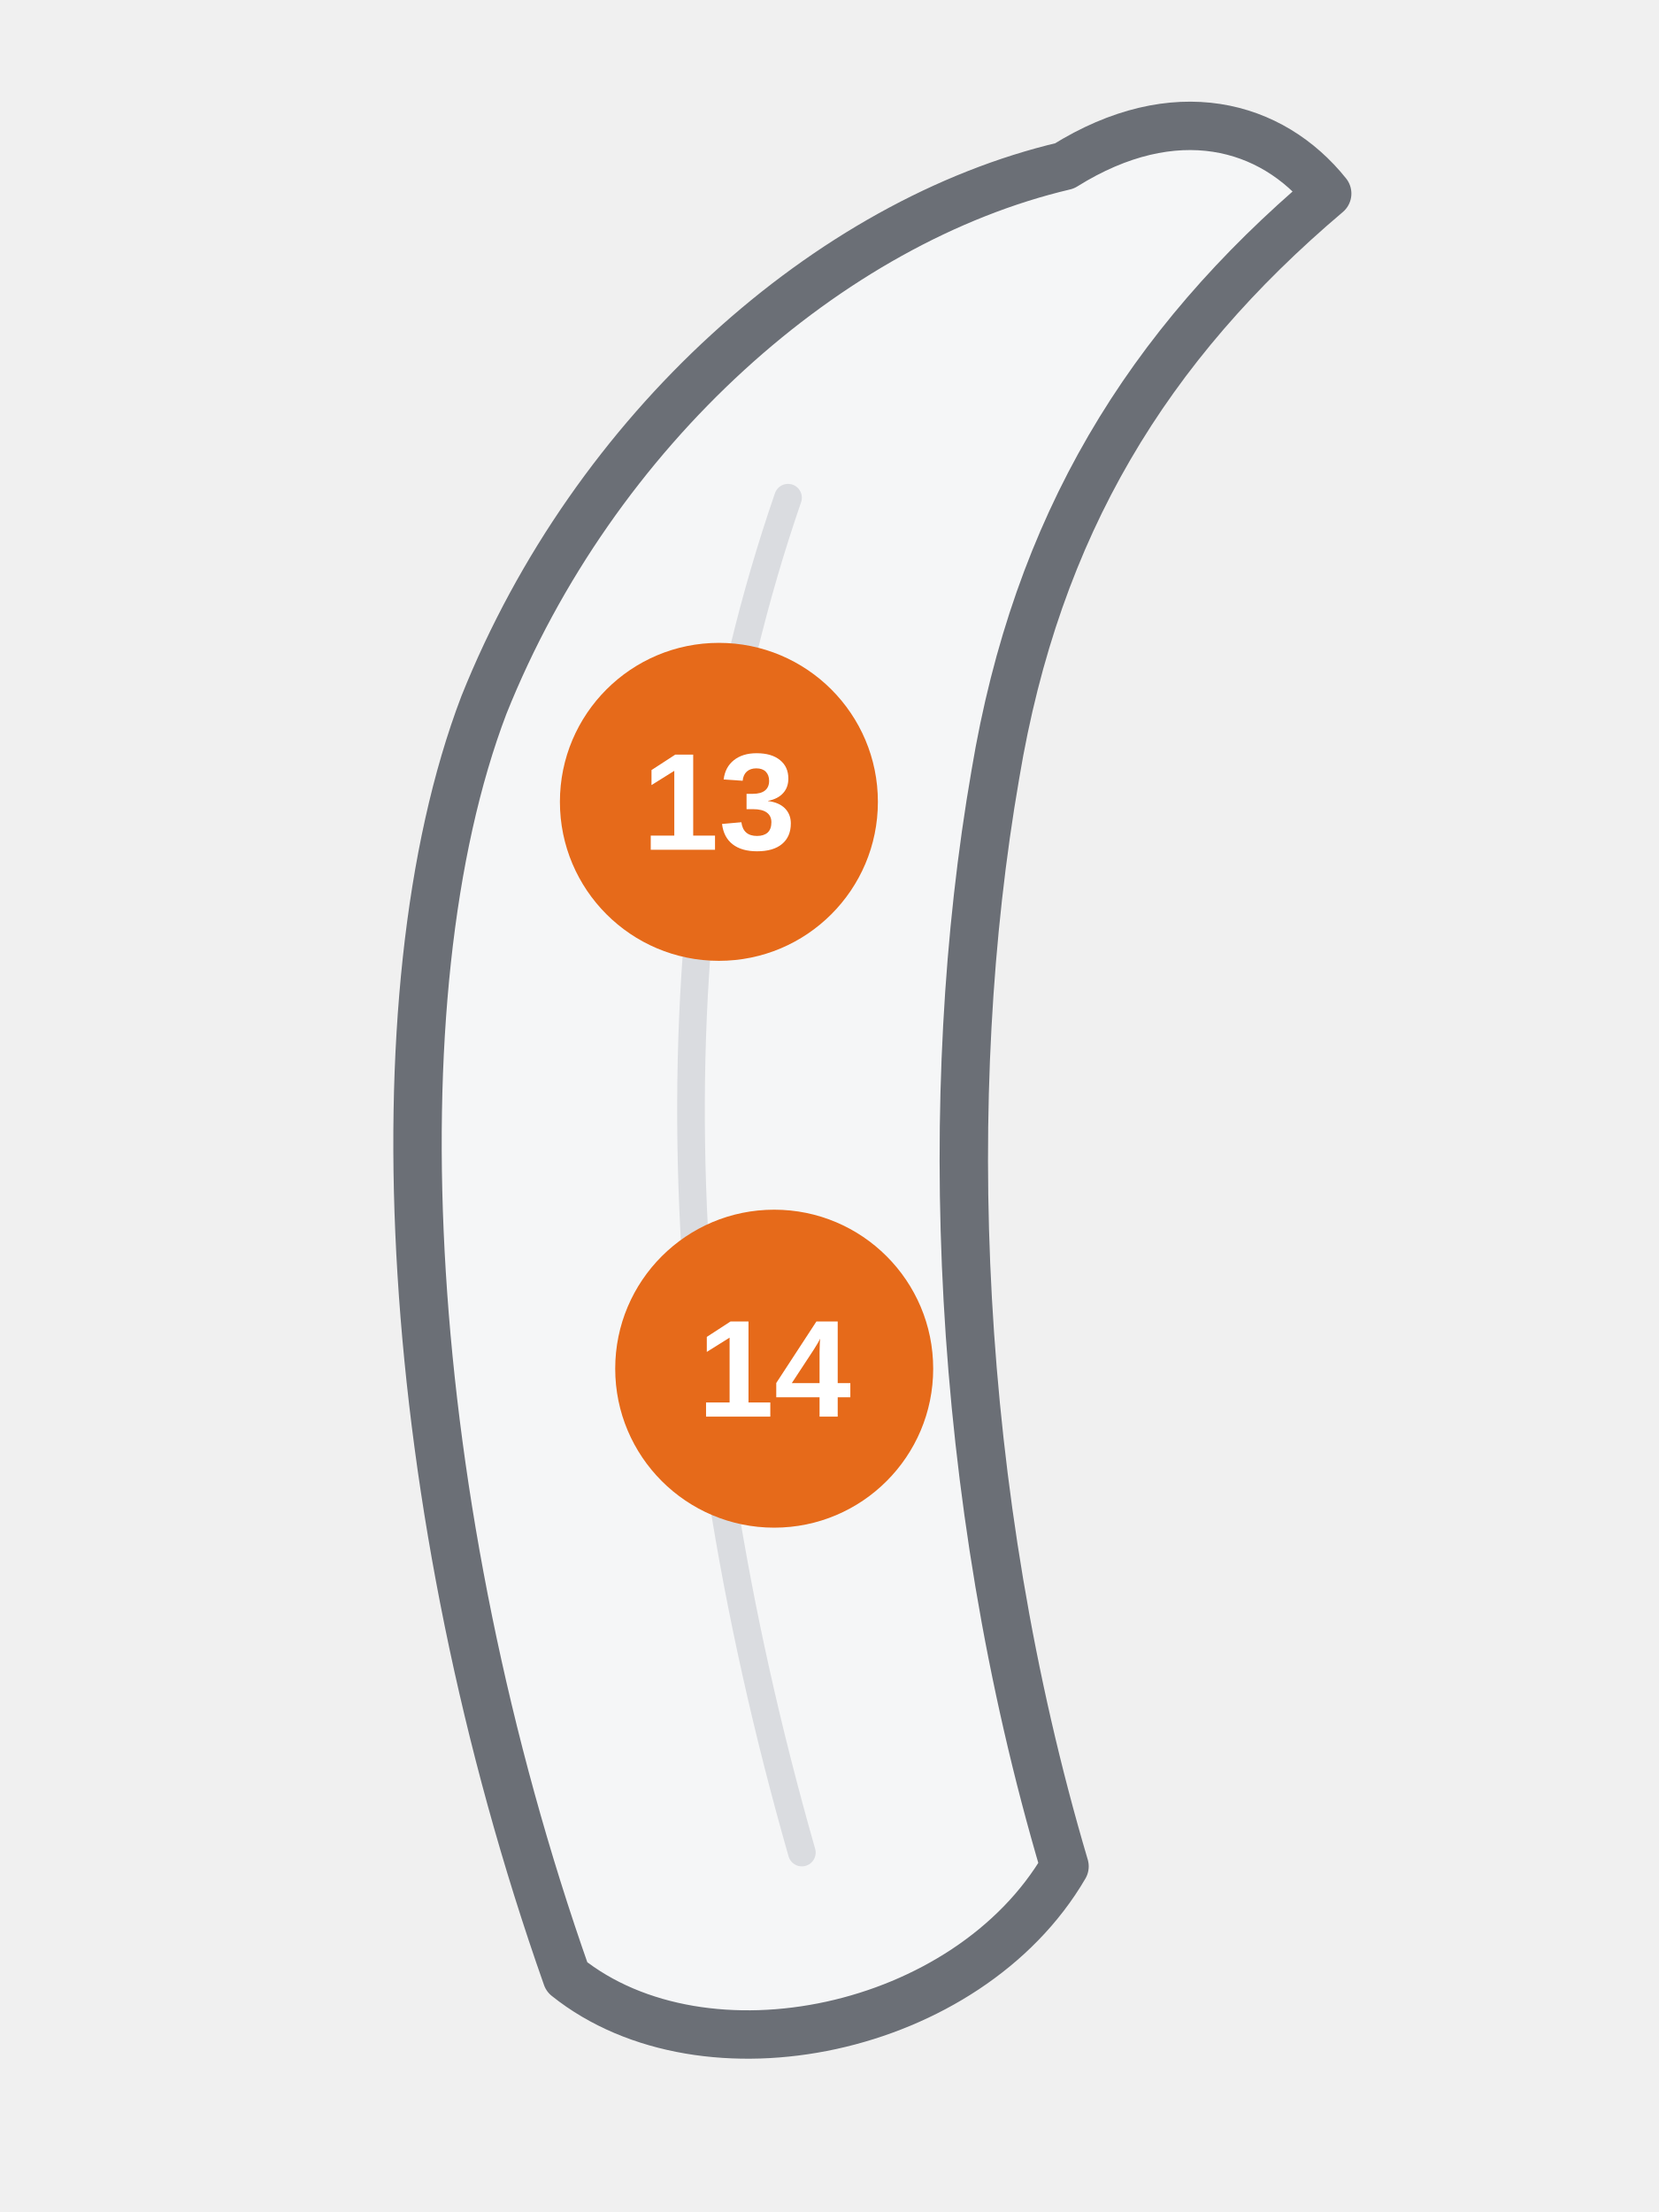
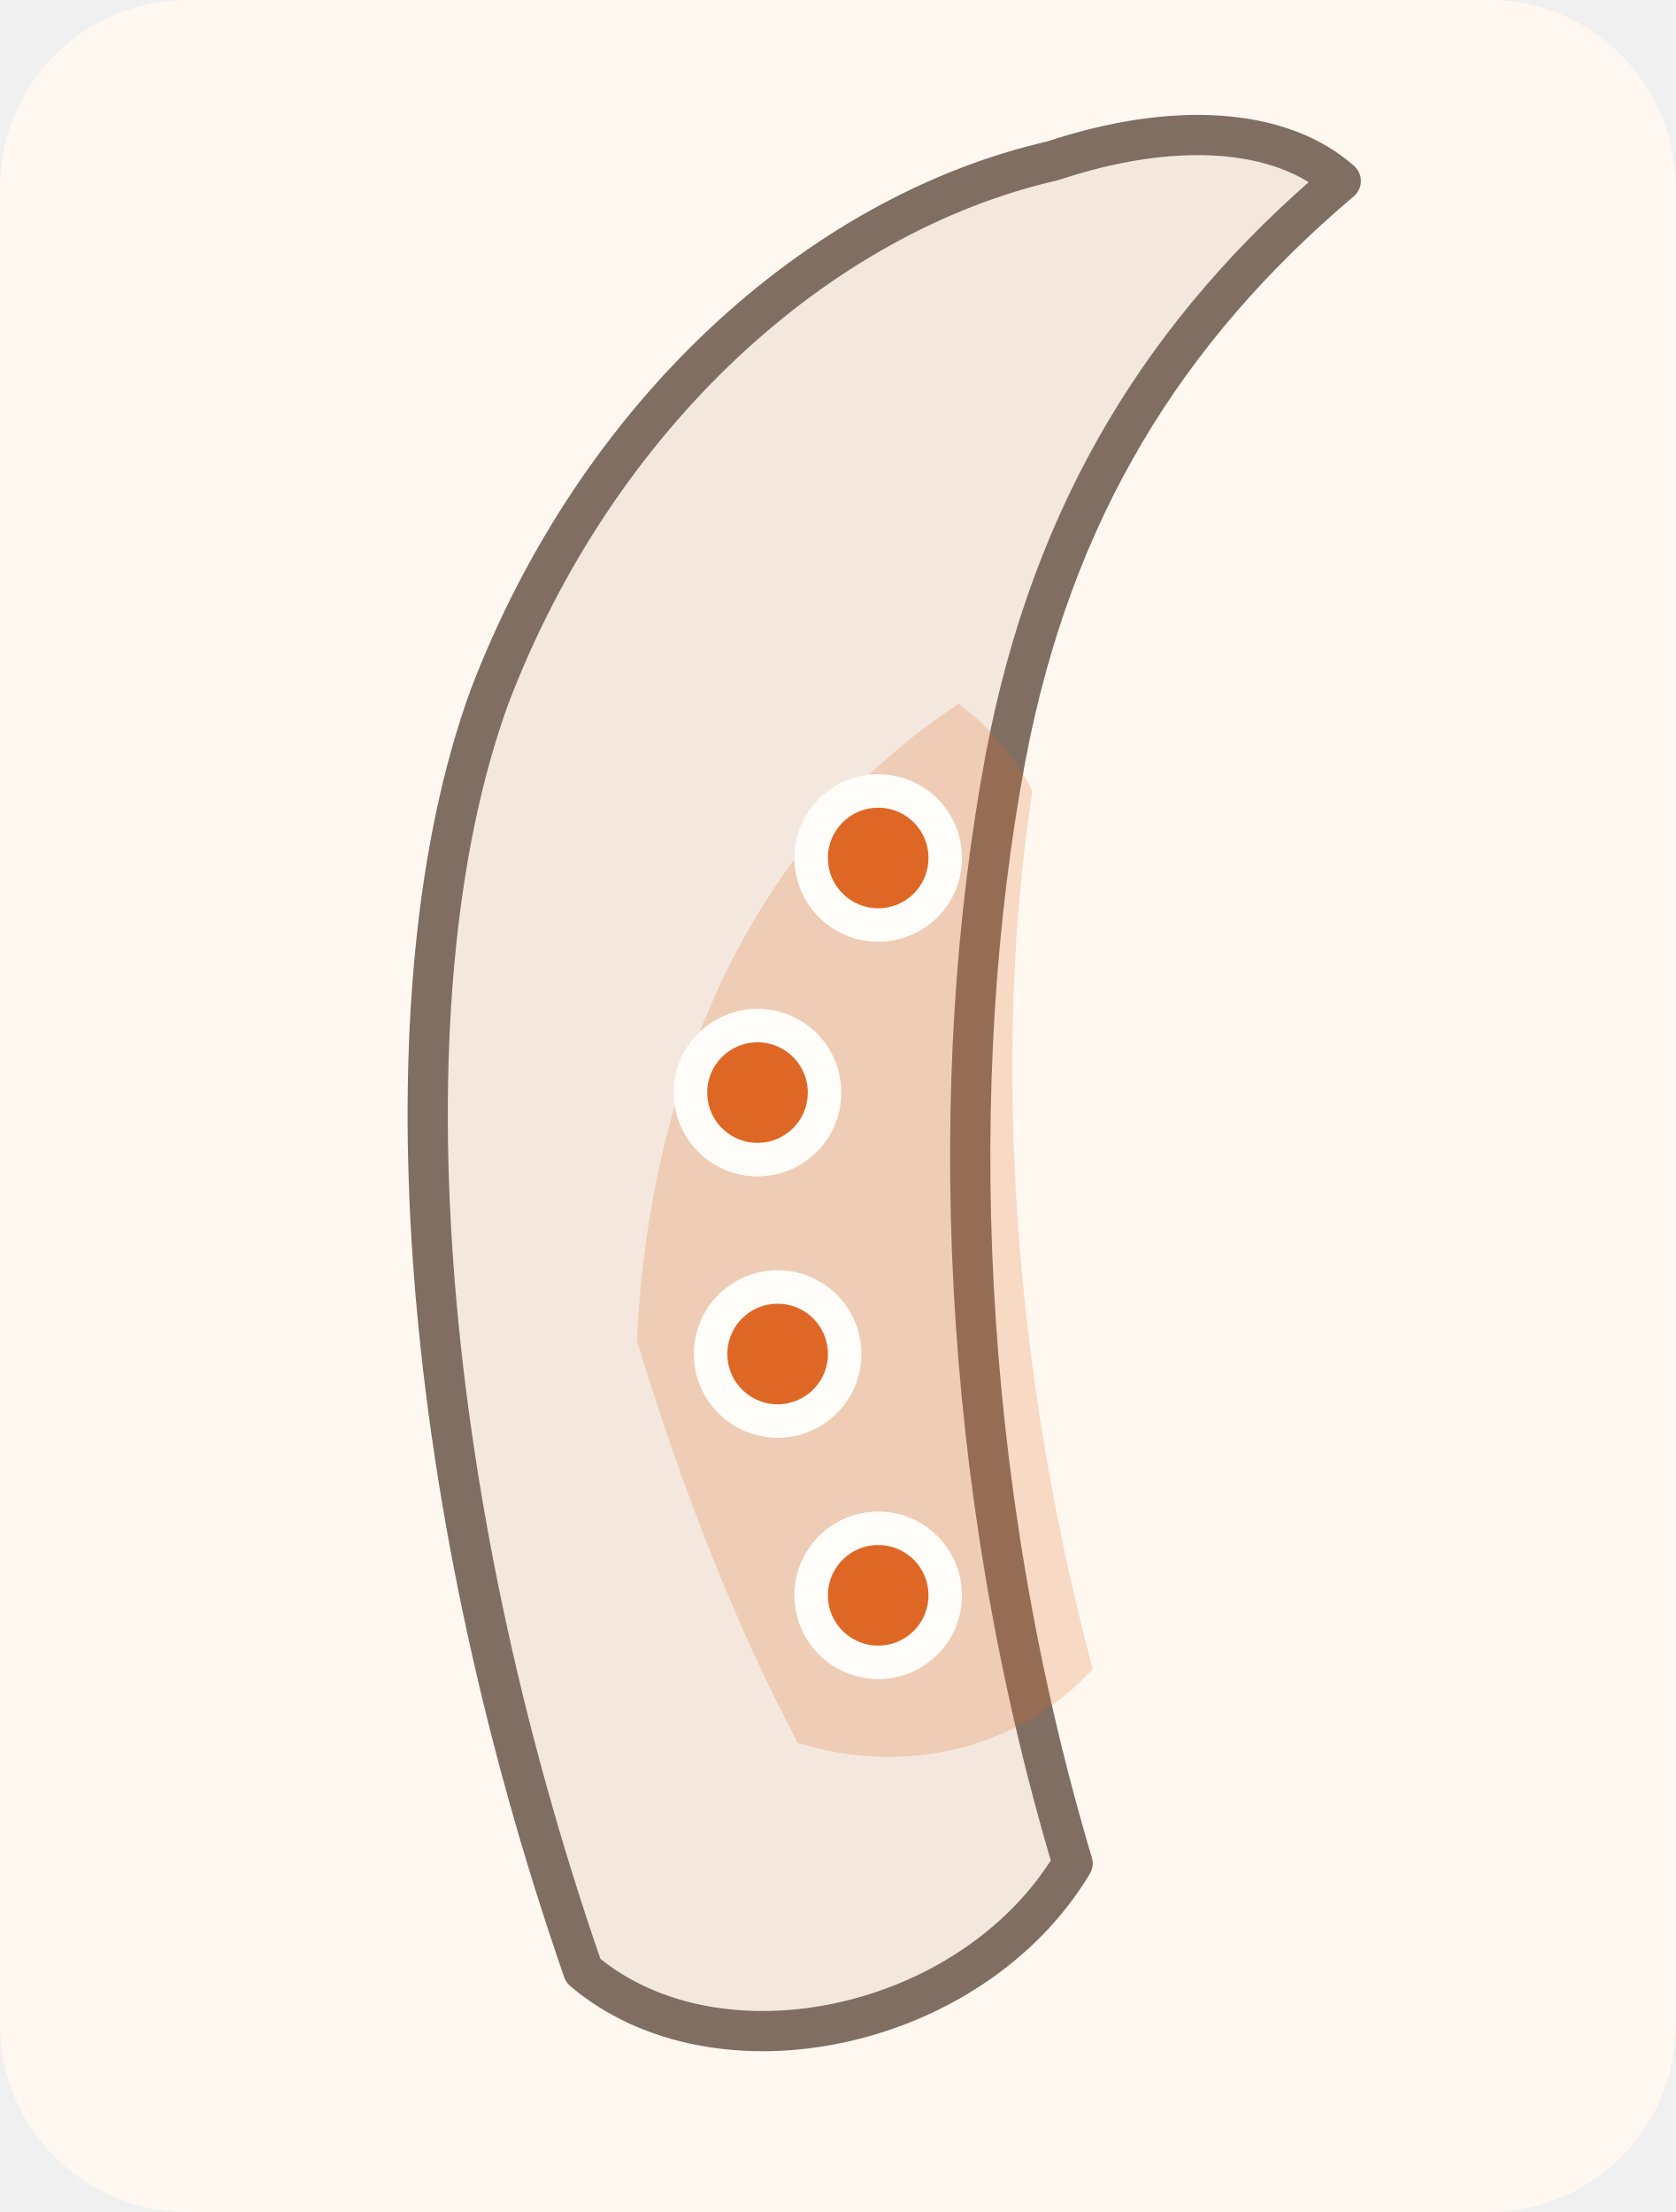
- <svg xmlns="http://www.w3.org/2000/svg" viewBox="0 0 240 320">
-   <path d="M154 24c-34 8-68 38-84 78-16 42-12 116 12 184 20 16 58 8 72-16-16-54-18-112-10-158 6-36 22-62 48-84-8-10-22-14-38-4Z" fill="#F5F6F7" stroke="#6B6F76" stroke-width="7" stroke-linejoin="round" />
-   <path d="M114 72c-20 58-18 126 2 196" fill="none" stroke="#DADCE0" stroke-width="4" stroke-linecap="round" />
-   <g fill="#E66A1A">
-     <circle id="arm_left_posterior_upper" cx="104" cy="116" r="23" />
-     <circle id="arm_left_posterior_lower" cx="112" cy="198" r="23" />
-   </g>
-   <g fill="#FFFFFF" font-family="Arial, sans-serif" font-size="20" font-weight="700" text-anchor="middle" dominant-baseline="central">
-     <text x="104" y="116">13</text>
-     <text x="112" y="198">14</text>
+ <svg xmlns="http://www.w3.org/2000/svg" viewBox="0 0 250 330" role="img" aria-label="Pontos de aplicação no braço esquerdo">
+   <rect width="250" height="330" rx="28" fill="#FFF8F1" />
+   <path d="M157 24c-35 8-68 38-84 80-16 44-11 118 14 190 20 17 58 9 73-16-17-57-19-117-10-165 7-37 24-64 50-86-9-8-25-9-43-3Z" fill="#F4E8DE" stroke="#806E63" stroke-width="6" stroke-linejoin="round" />
+   <path d="M143 105c-29 19-46 53-48 95 7 23 15 43 24 60 16 5 33 1 44-11-12-45-15-92-9-131-3-6-7-10-11-13Z" fill="#DF6725" opacity=".22" />
+   <g fill="#DF6725" stroke="#FFFDF9" stroke-width="5">
+     <circle cx="131" cy="128" r="10" />
+     <circle cx="113" cy="163" r="10" />
+     <circle cx="116" cy="202" r="10" />
+     <circle cx="131" cy="238" r="10" />
  </g>
</svg>
